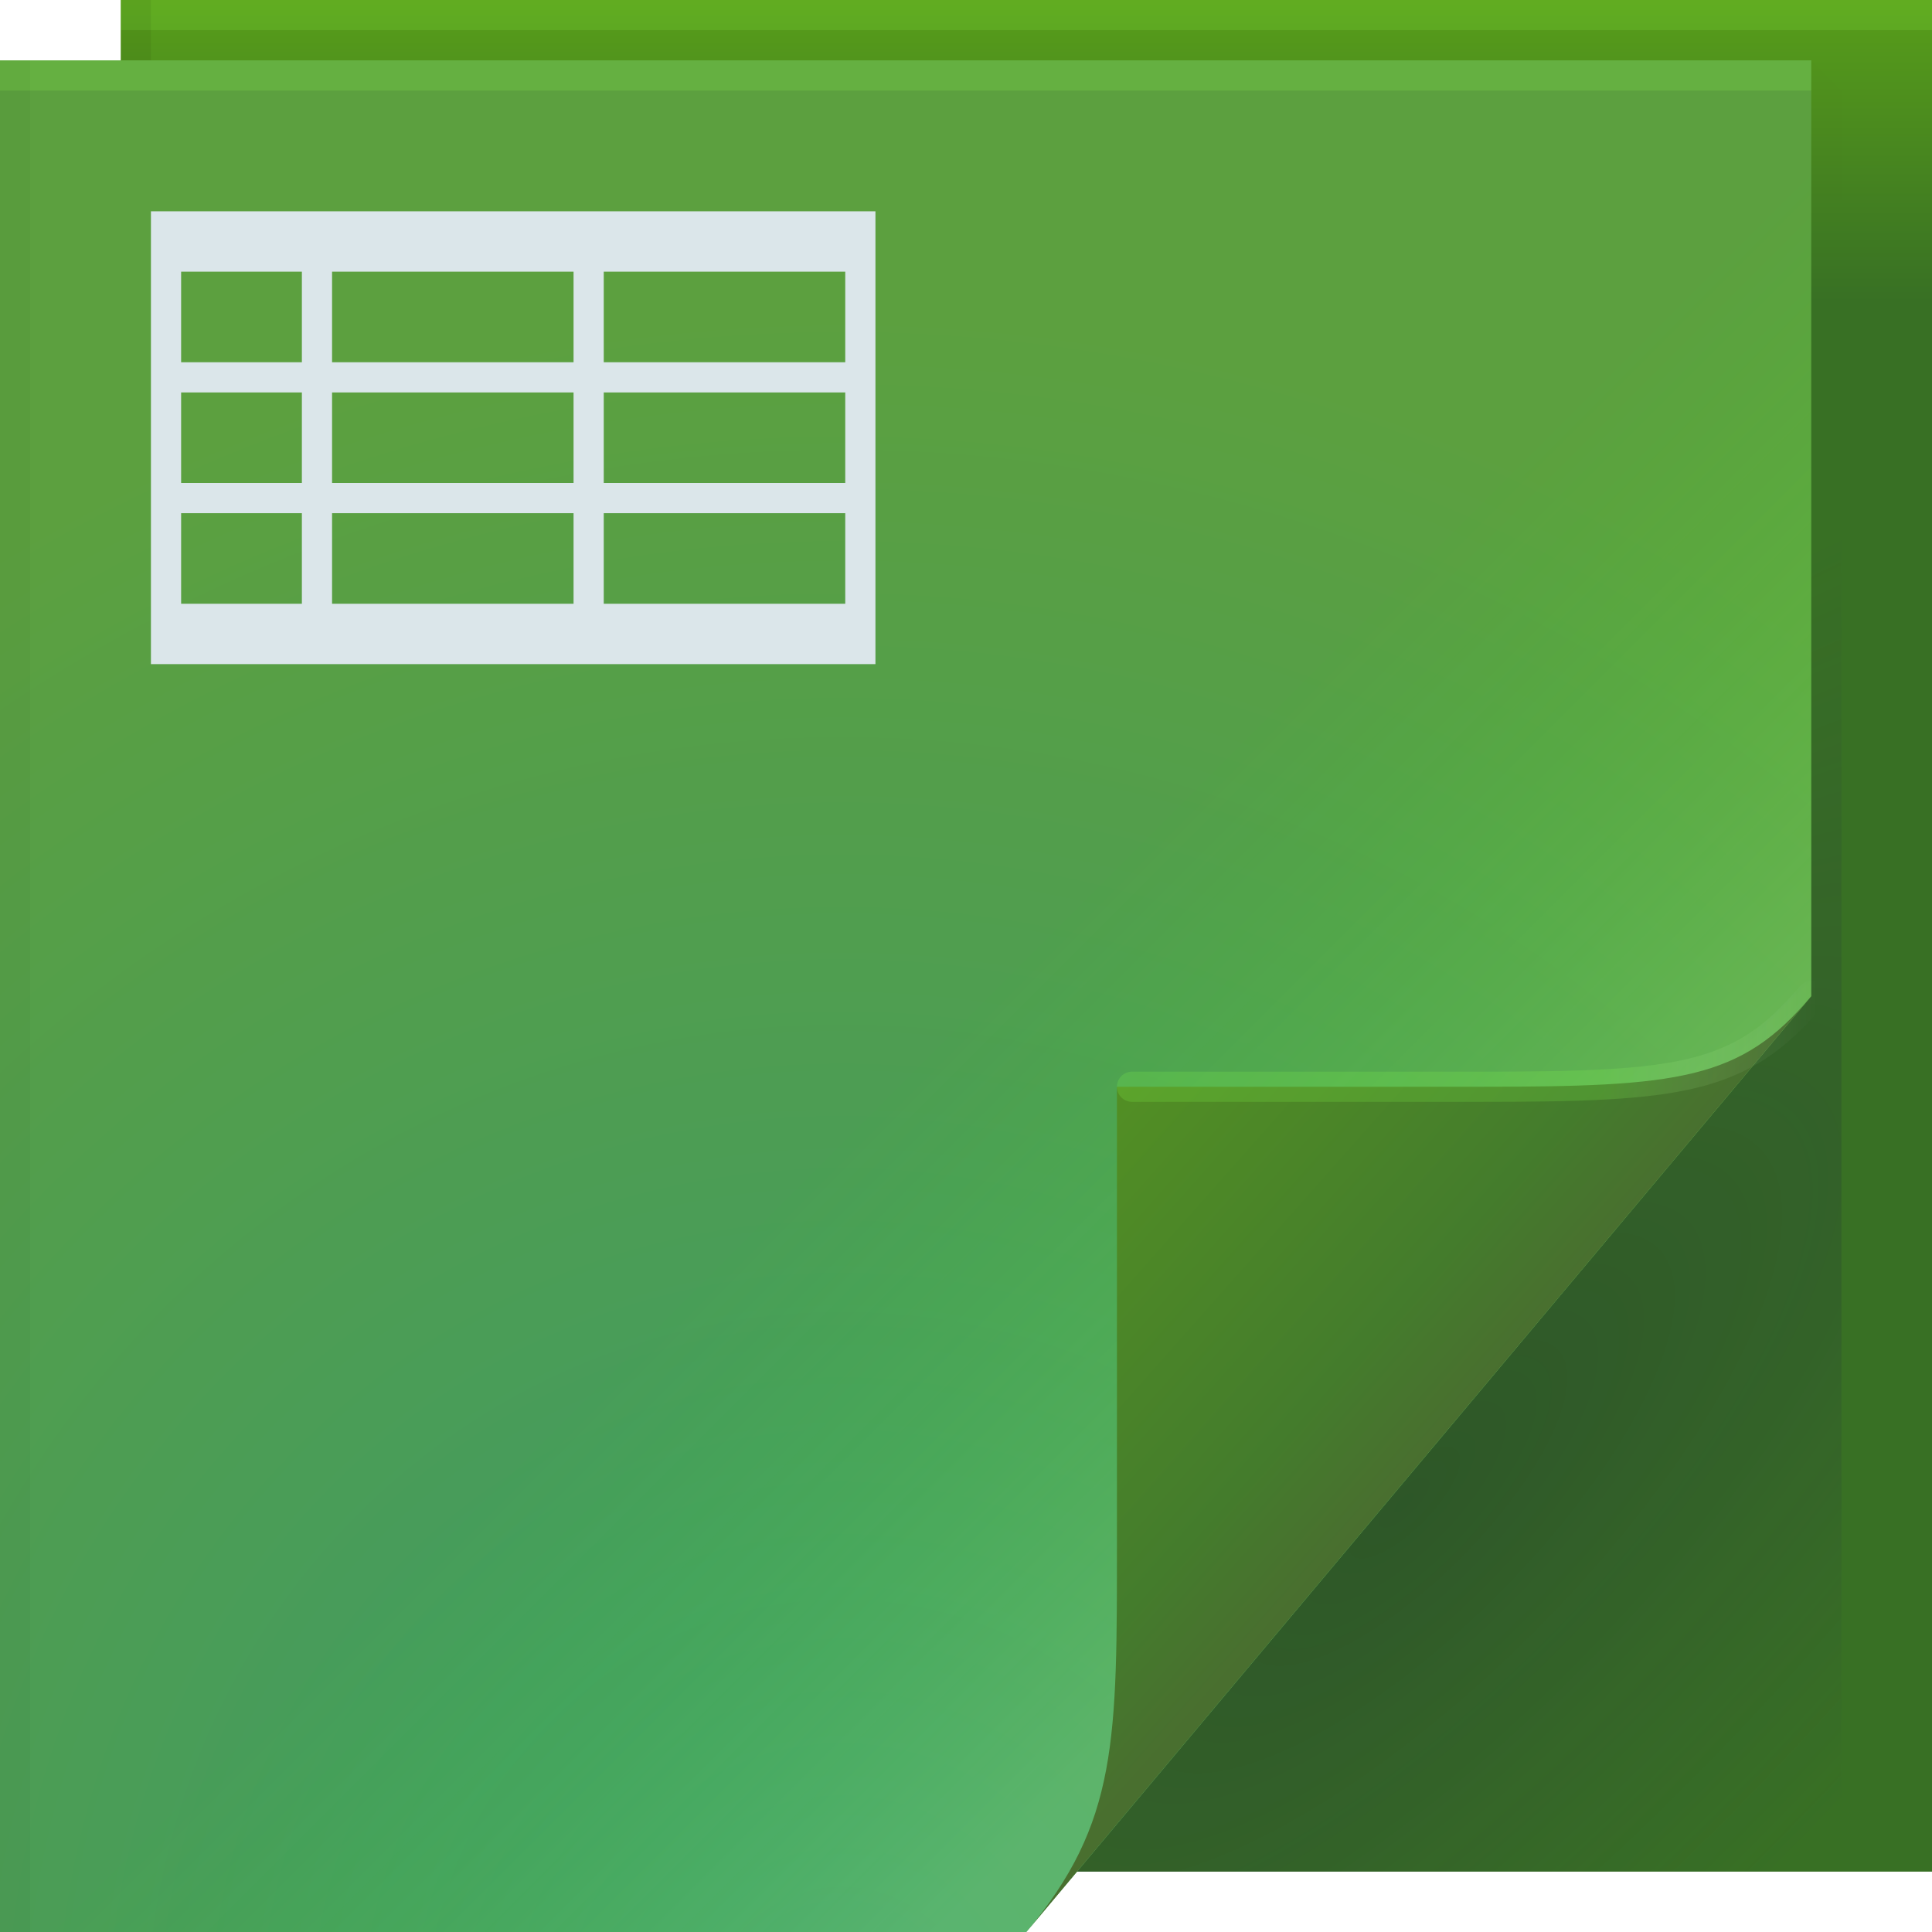
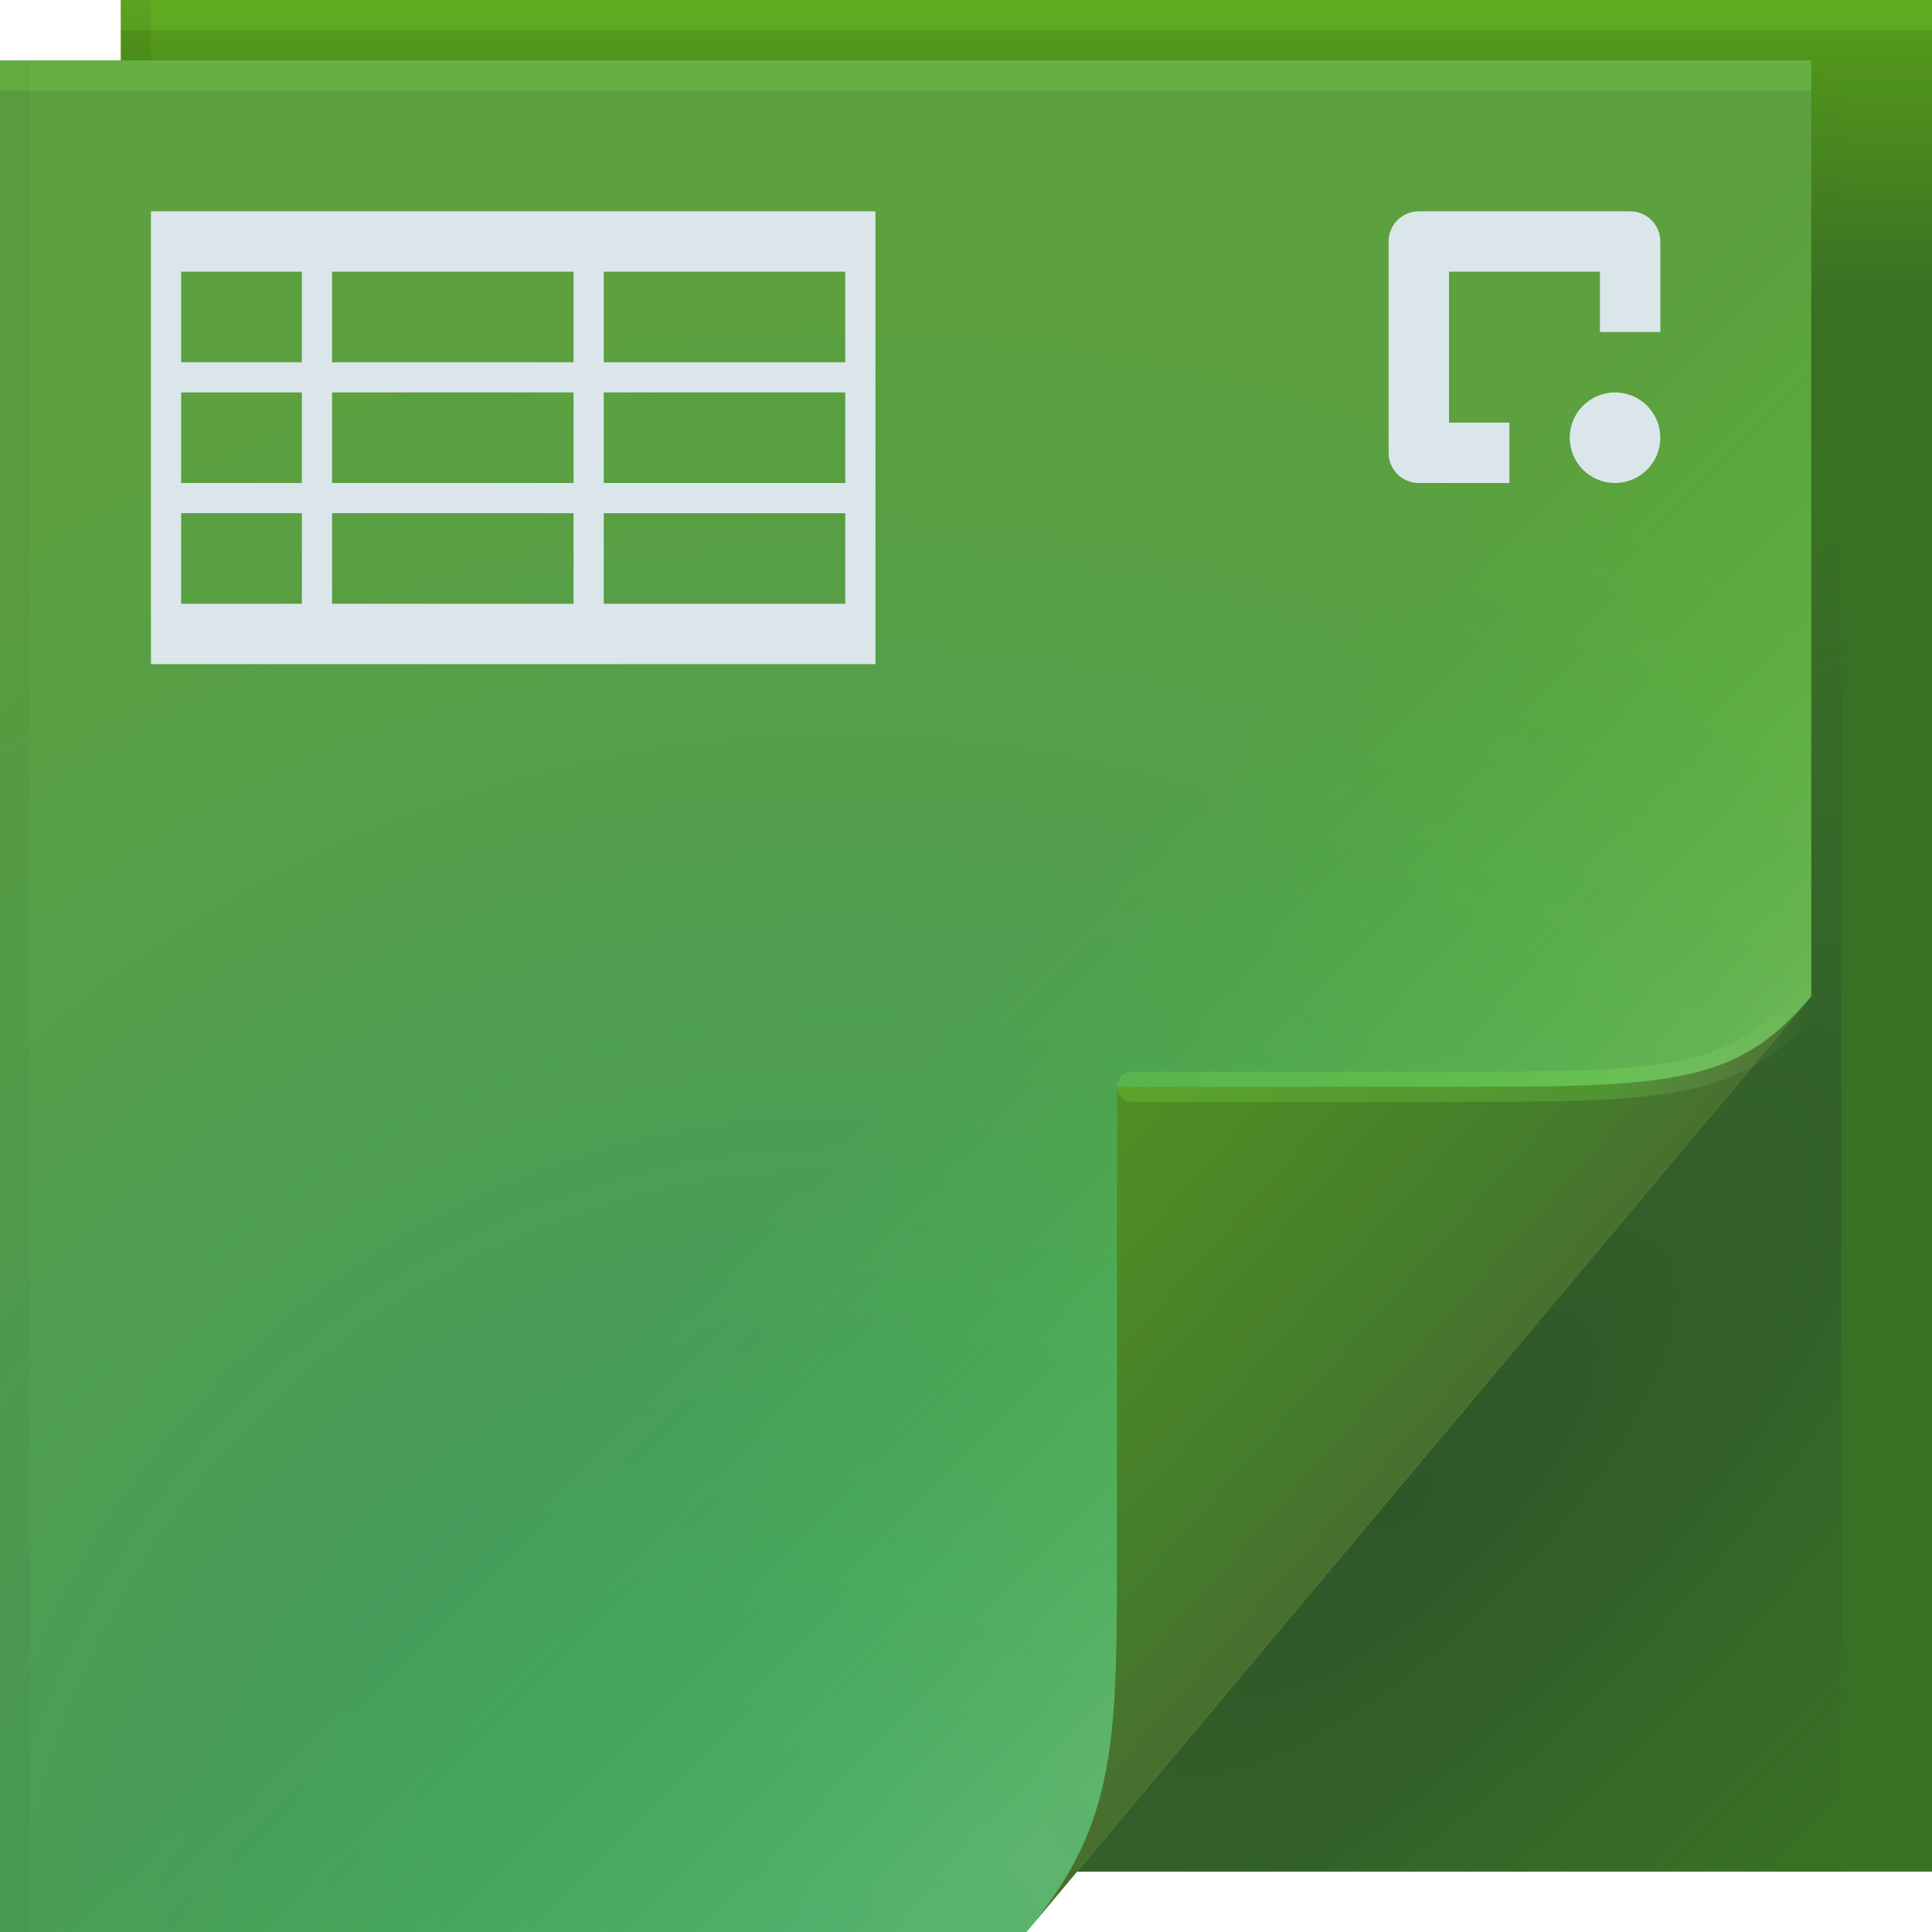
<svg xmlns="http://www.w3.org/2000/svg" width="64" height="64" version="1.1">
  <defs>
    <linearGradient id="linearGradient82616" x1="53.055" x2="60.201" y1="35.97" y2="35.97" gradientUnits="userSpaceOnUse">
      <stop stop-color="#83ff4b" stop-opacity=".191" offset="0" />
      <stop stop-color="#ffffff" stop-opacity="0" offset="1" />
    </linearGradient>
    <linearGradient id="linearGradient70762" x1="82.744" x2="71" y1="79.421" y2="69" gradientTransform="translate(-34,-33)" gradientUnits="userSpaceOnUse">
      <stop stop-color="#496f2f" offset="0" />
      <stop stop-color="#447c2c" offset=".252" />
      <stop stop-color="#528f24" offset="1" />
    </linearGradient>
    <linearGradient id="c-7" x1="48.918" x2="33.898" y1="46.214" y2="31.194" gradientUnits="userSpaceOnUse">
      <stop stop-color="#adff86" stop-opacity=".256" offset="0" />
      <stop stop-color="#26ff0d" stop-opacity="0" offset="1" />
    </linearGradient>
    <radialGradient id="radialGradient83837" cx="29.526" cy="55.944" r="30" gradientTransform="matrix(1.8427,0,0,1.9042,-26.521,-39.268)" gradientUnits="userSpaceOnUse">
      <stop stop-color="#3b9a6b" offset="0" />
      <stop stop-color="#5ca03f" offset="1" />
    </radialGradient>
    <radialGradient id="a-5" cx="46.762" cy="39.221" r="14.161" gradientTransform="matrix(.86297 .86297 -2.3655 2.3655 98.927 -83.343)" gradientUnits="userSpaceOnUse">
      <stop stop-color="#111531" stop-opacity=".279" offset="0" />
      <stop stop-color="#282253" stop-opacity=".004" offset="1" />
    </radialGradient>
    <linearGradient id="linearGradient65720" x1="61.017" x2="61.017" y1="10" gradientUnits="userSpaceOnUse">
      <stop stop-color="#387024" offset="0" />
      <stop stop-color="#589e1a" offset="1" />
    </linearGradient>
  </defs>
  <path d="m4 0h60v62h-60z" fill="url(#linearGradient65720)" />
  <path d="m60 2v31l-24.322 29h25.322v-59z" fill="url(#a-5)" />
  <path d="m0 2h60v31l-26 31h-34z" fill="url(#radialGradient83837)" />
  <g>
    <path d="m0 2h60v31l-26 31h-34z" fill="url(#c-7)" />
  </g>
  <path d="m34 64 26-31c-2.329 2.776-4.361 3-11 3h-12v15c0 6.644 0.044 9.37-3 13z" fill="url(#linearGradient70762)" />
  <path d="m60 33c-2.329 2.776-4.361 3-11 3h-11.5" fill="none" stroke="url(#linearGradient82616)" stroke-linecap="round" stroke-opacity=".995" />
  <g stroke-linecap="round" stroke-linejoin="round">
    <rect y="2" width="60" height="1" fill="#94ff4c" fill-opacity=".167" stop-color="#000000" style="-inkscape-stroke:none;paint-order:stroke fill markers" />
    <rect x="4" width="60" height="1" fill="#94ff4c" fill-opacity=".15" stop-color="#000000" style="-inkscape-stroke:none;paint-order:stroke fill markers" />
    <rect transform="rotate(90)" x="2" y="-1" width="62" height="1" fill="#000000" fill-opacity=".03" stop-color="#000000" style="-inkscape-stroke:none;paint-order:stroke fill markers" />
    <rect transform="rotate(90)" y="-5" width="2" height="1" fill="#000000" fill-opacity=".06" stop-color="#000000" style="-inkscape-stroke:none;paint-order:stroke fill markers" />
  </g>
  <path d="m5 7v15h24v-15h-22.59zm1 2h4v3h-4zm5 0h8v3h-8zm9 0h8v3h-8zm-14 4h4v3h-4zm5 0h8v3h-8zm9 0h8v3h-8zm-14 4h4v3h-4zm5 0h8v3h-8zm9 0h8v3h-8z" color="#000000" fill="#dbe6ea" />
+   <path d="m47 7c-0.554 0-1 0.446-1 1v7c0 0.554 0.446 1 1 1h3v-2h-2v-5h5v2h2v-3c0-0.554-0.446-1-1-1zm6.5 6c-0.828 0-1.5 0.672-1.5 1.5s0.672 1.5 1.5 1.5 1.5-0.672 1.5-1.5-0.672-1.5-1.5-1.5z" color="#000000" fill="#dbe6ea" stop-color="#000000" style="-inkscape-stroke:none;font-variation-settings:normal" />
</svg>
